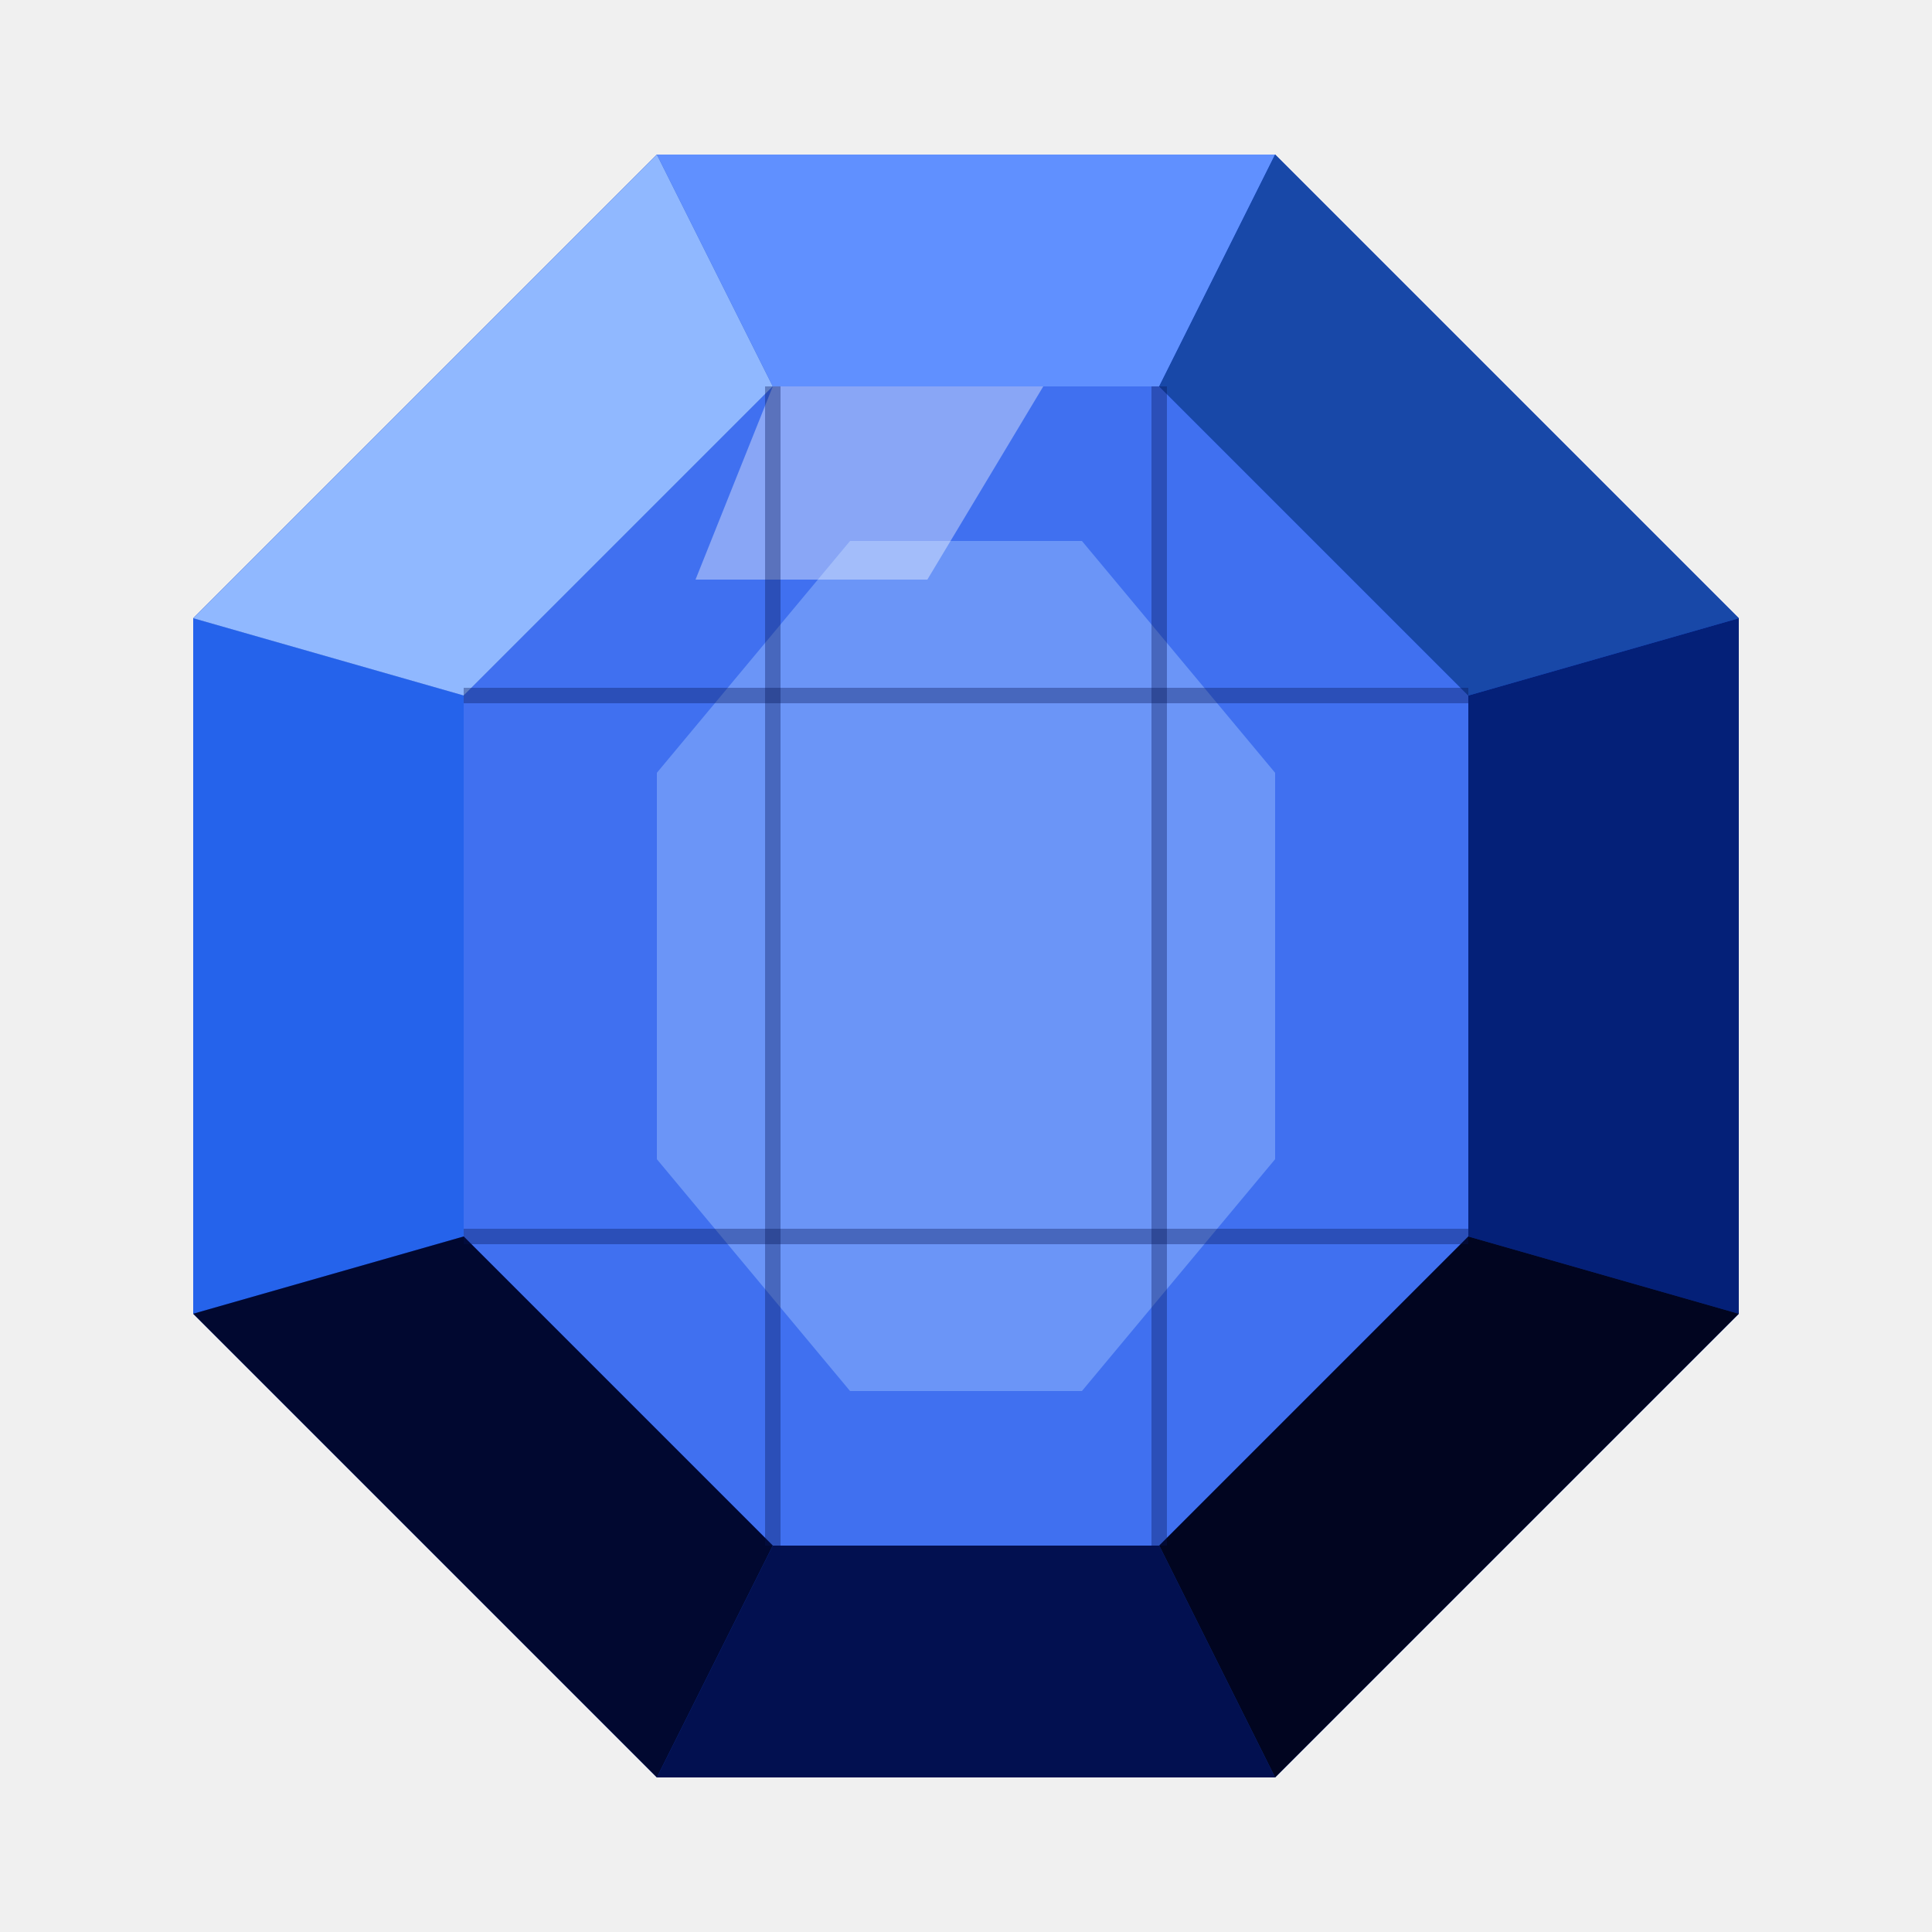
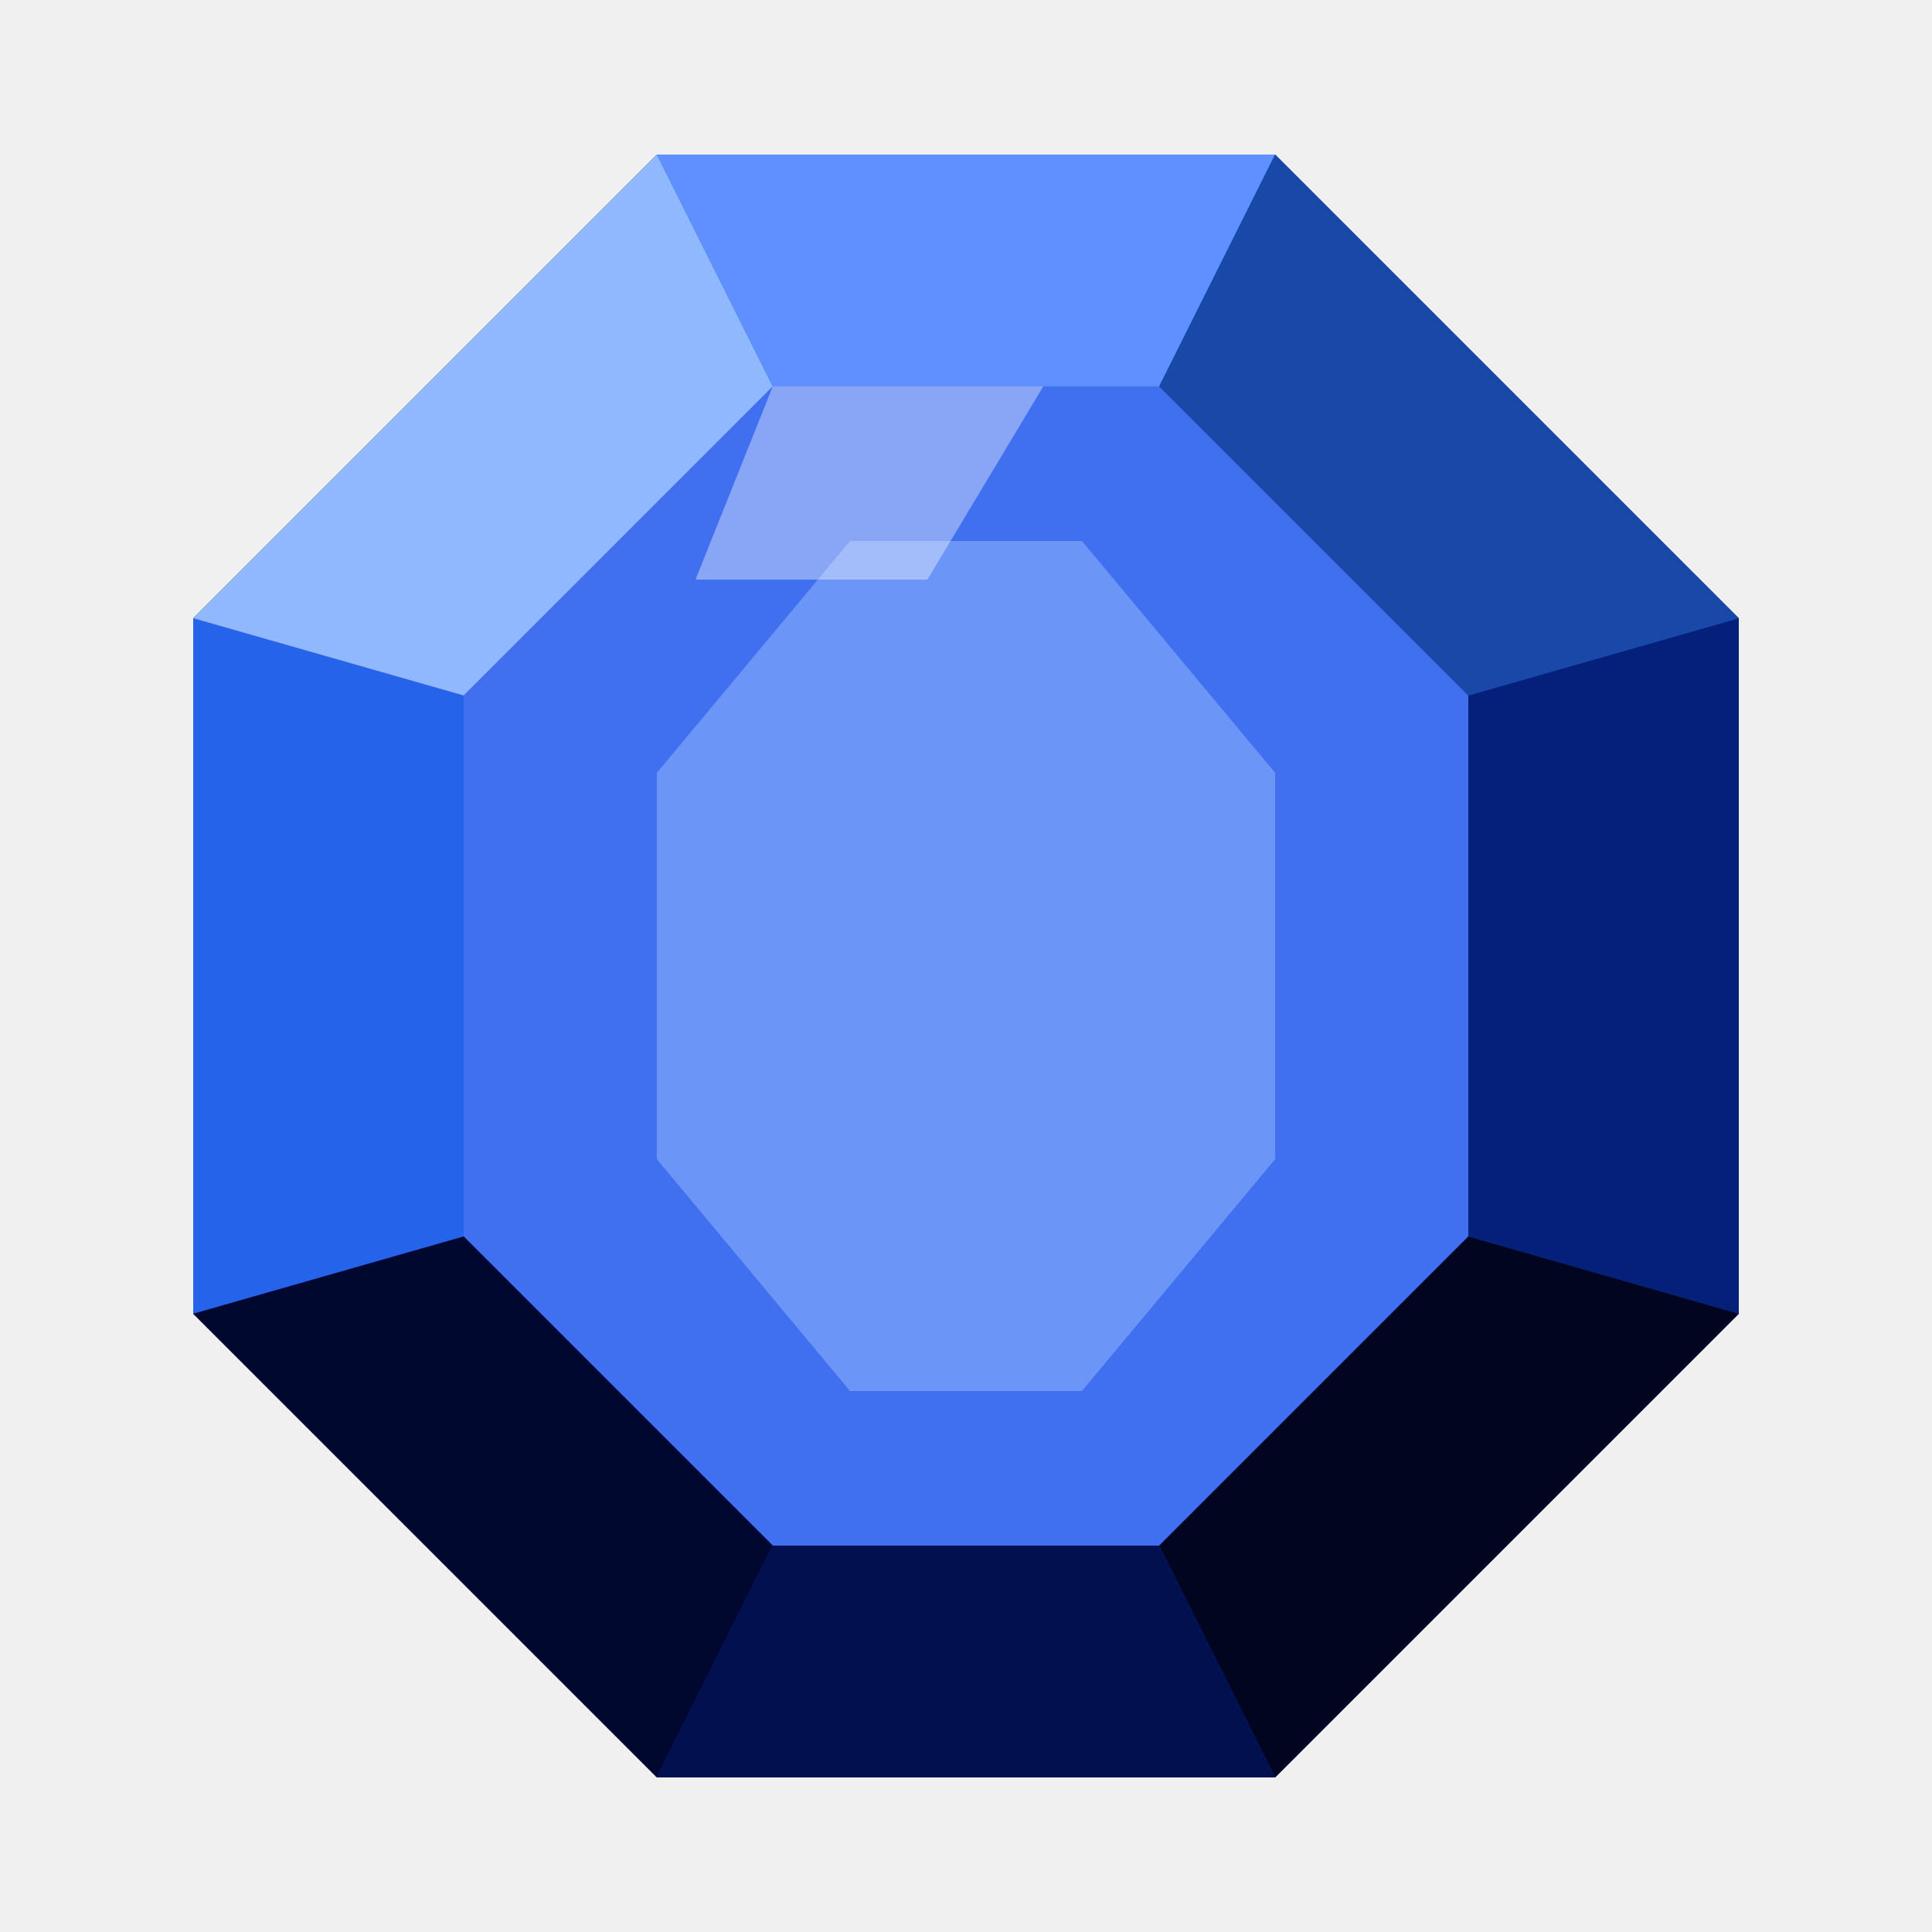
<svg xmlns="http://www.w3.org/2000/svg" viewBox="0 0 100 100">
  <polygon points="34,8 66,8 90,32 90,68 66,92 34,92 10,68 10,32" fill="#1040C8" />
  <polygon points="40,20 60,20 76,36 76,64 60,80 40,80 24,64 24,36" fill="#4070F0" />
  <polygon points="34,8 66,8 60,20 40,20" fill="#6090FF" />
  <polygon points="10,32 24,36 24,64 10,68" fill="#2563EB" />
  <polygon points="90,32 76,36 76,64 90,68" fill="#042078" />
  <polygon points="34,92 66,92 60,80 40,80" fill="#021050" />
  <polygon points="10,32 34,8 40,20 24,36" fill="#90B8FF" />
  <polygon points="66,8 90,32 76,36 60,20" fill="#1848A8" />
  <polygon points="10,68 34,92 40,80 24,64" fill="#010830" />
  <polygon points="90,68 66,92 60,80 76,64" fill="#010520" />
  <polygon points="44,28 56,28 66,40 66,60 56,72 44,72 34,60 34,40" fill="#A0C4FF" opacity="0.45" />
  <polygon points="40,20 54,20 48,30 36,30" fill="white" opacity="0.38" />
-   <line x1="40" y1="20" x2="40" y2="80" stroke="#021050" stroke-width="0.8" opacity="0.35" />
-   <line x1="60" y1="20" x2="60" y2="80" stroke="#021050" stroke-width="0.8" opacity="0.35" />
-   <line x1="24" y1="36" x2="76" y2="36" stroke="#021050" stroke-width="0.8" opacity="0.35" />
-   <line x1="24" y1="64" x2="76" y2="64" stroke="#021050" stroke-width="0.8" opacity="0.35" />
</svg>
